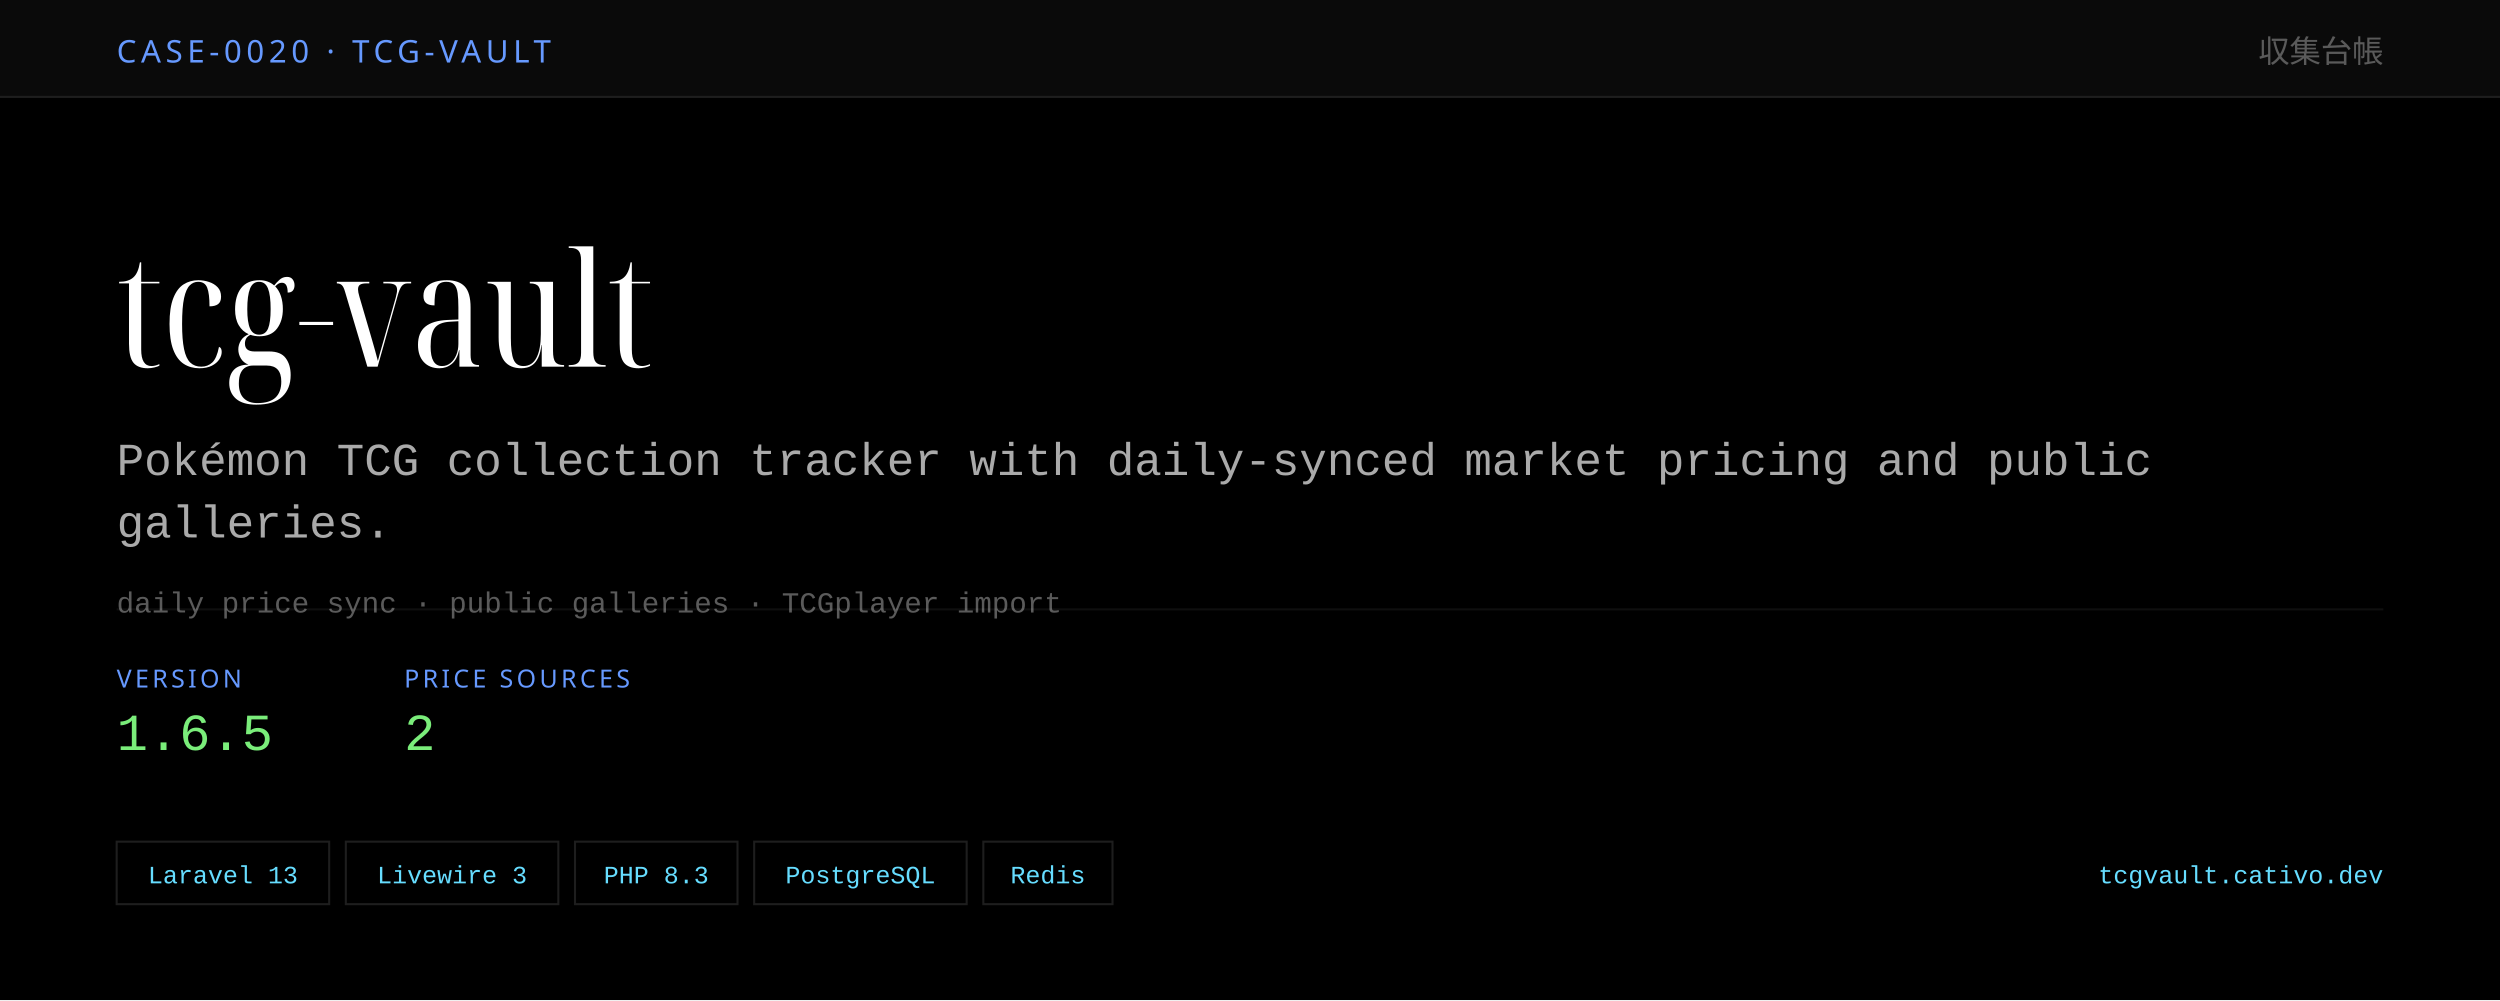
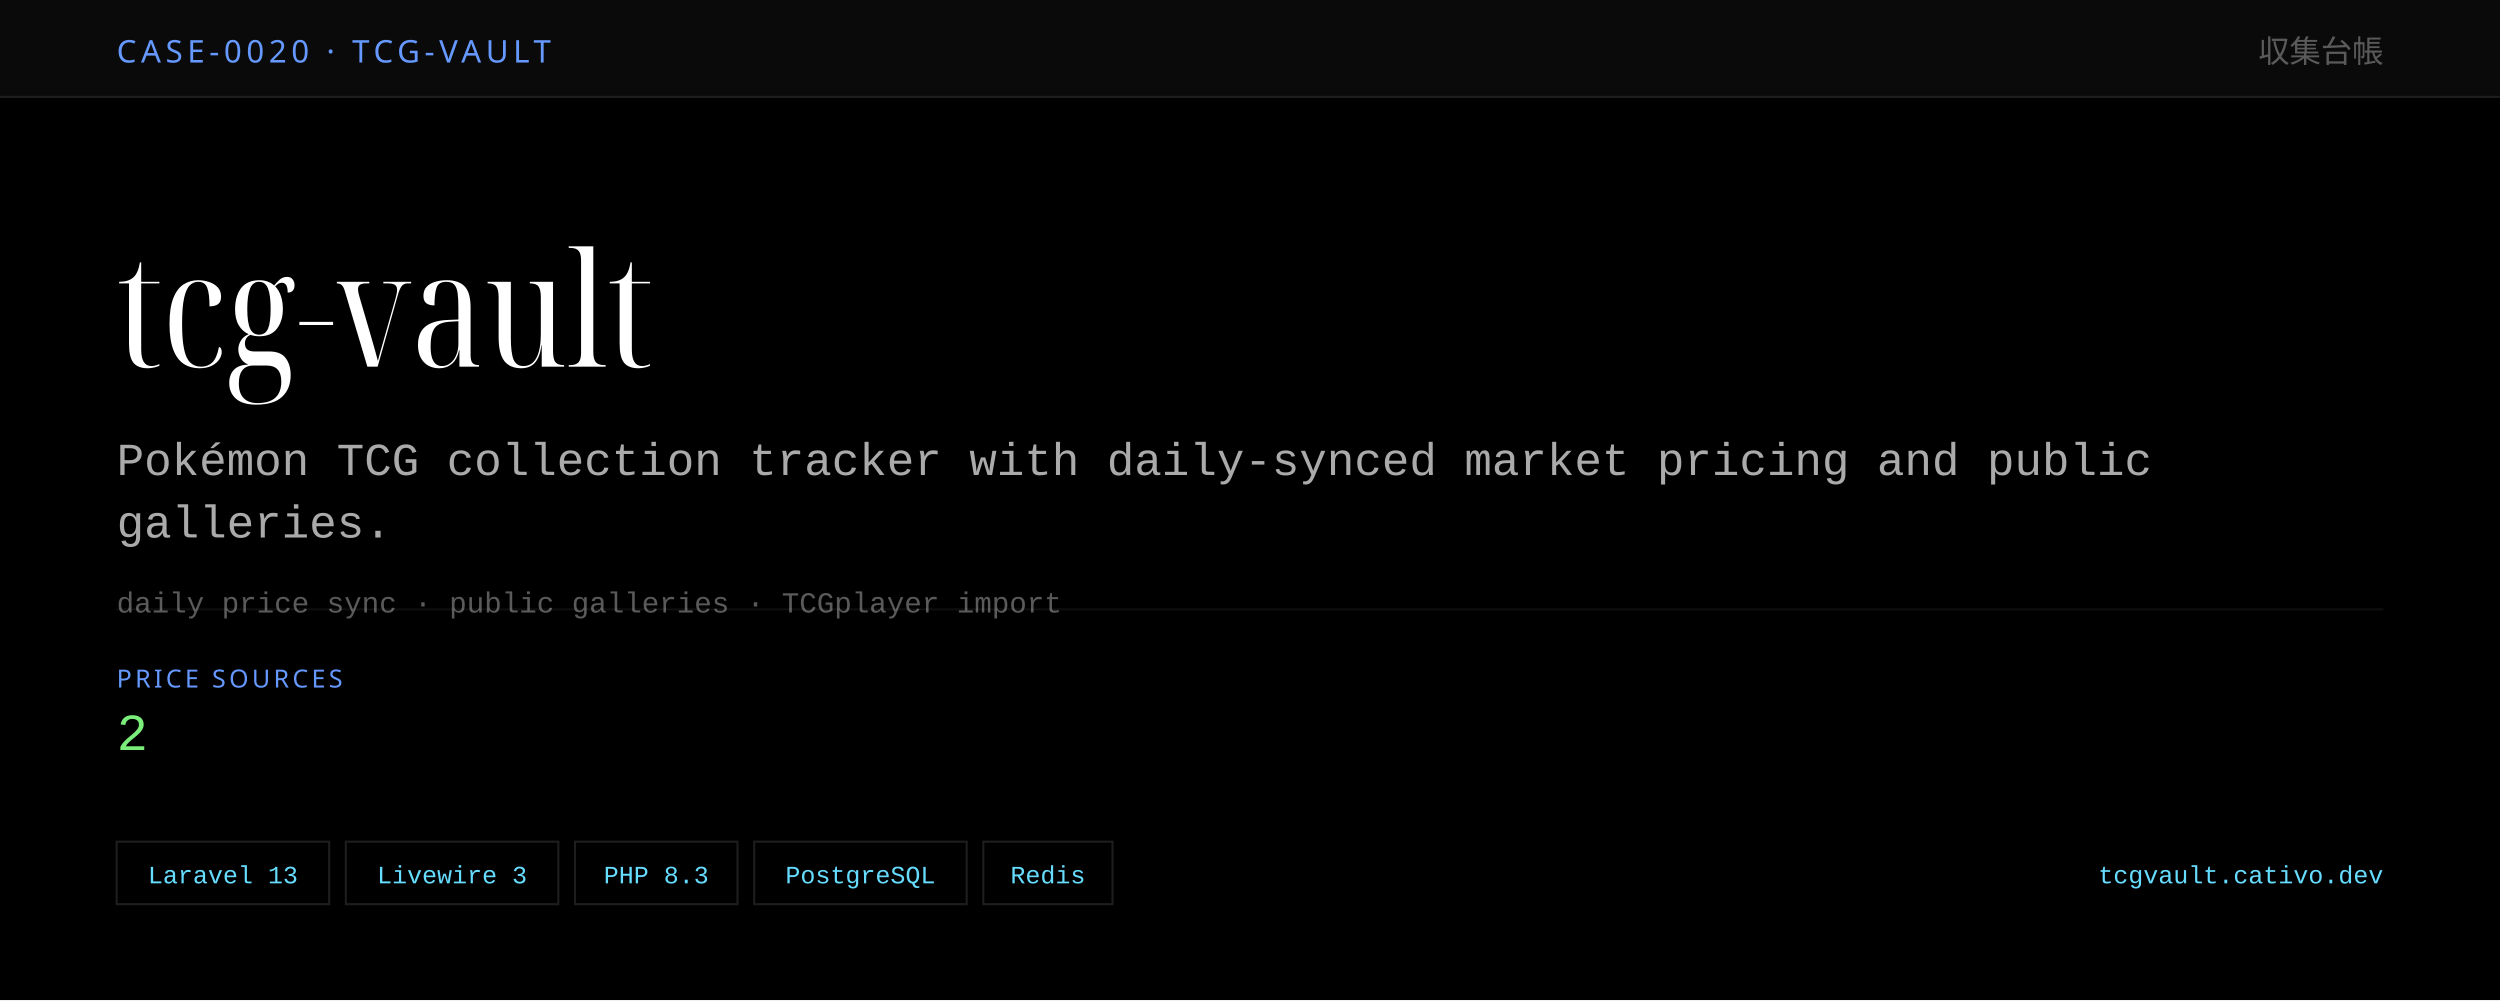
<svg xmlns="http://www.w3.org/2000/svg" viewBox="0 0 1200 480" width="1200" height="480" role="img" aria-label="tcg-vault — Pokémon TCG collection tracker with daily-synced market pricing and public galleries">
  <style>
    .mono  { font-family: 'JetBrains Mono','Cascadia Mono',Consolas,'Courier New',monospace; }
    .stamp { font-family: 'Saira Extra Condensed',Impact,'Arial Narrow',sans-serif; }
    .title { font-family: 'Noto Serif Display','Times New Roman',serif; }
    .kanji { font-family: 'Shippori Mincho B1',YuMincho,serif; }
  </style>
  <rect width="1200" height="480" fill="#000000" />
  <rect width="1200" height="46" fill="#0a0a0a" />
  <rect y="46" width="1200" height="1" fill="rgba(255,255,255,0.12)" />
  <text class="stamp" x="56" y="30" font-size="15" fill="#6699ff" letter-spacing="2.2">CASE-0020 · TCG-VAULT</text>
  <text class="kanji" x="1144" y="30" font-size="15" fill="#5a5a5a" text-anchor="end">収集台帳</text>
  <g transform="translate(56,176) scale(0.82,1)">
    <text class="title" x="0" y="0" font-size="76" fill="#ffffff">tcg-vault</text>
  </g>
  <text class="mono" x="56" y="228" font-size="22" fill="#aaaaaa">Pokémon TCG collection tracker with daily-synced market pricing and public</text>
  <text class="mono" x="56" y="258" font-size="22" fill="#aaaaaa">galleries.</text>
  <text class="mono" x="56" y="294" font-size="14" fill="#5a5a5a">daily price sync · public galleries · TCGplayer import</text>
  <rect x="56" y="292" width="1088" height="1" fill="rgba(255,255,255,0.06)" />
-   <text class="stamp" x="56" y="330" font-size="12" fill="#6699ff" letter-spacing="1.6">VERSION</text>
-   <text class="mono" x="56" y="360" font-size="25" fill="#7aed7a">1.6.5</text>
-   <text class="stamp" x="194" y="330" font-size="12" fill="#6699ff" letter-spacing="1.6">PRICE SOURCES</text>
-   <text class="mono" x="194" y="360" font-size="25" fill="#7aed7a">2</text>
+   <text class="stamp" x="56" y="330" font-size="12" fill="#6699ff" letter-spacing="1.6">PRICE SOURCES</text>
+   <text class="mono" x="56" y="360" font-size="25" fill="#7aed7a">2</text>
  <rect x="56" y="404" width="102" height="30" fill="none" stroke="rgba(255,255,255,0.12)" />
  <text class="mono" x="107" y="424" font-size="12" fill="#66ddff" text-anchor="middle">Laravel 13</text>
  <rect x="166" y="404" width="102" height="30" fill="none" stroke="rgba(255,255,255,0.12)" />
  <text class="mono" x="217" y="424" font-size="12" fill="#66ddff" text-anchor="middle">Livewire 3</text>
  <rect x="276" y="404" width="78" height="30" fill="none" stroke="rgba(255,255,255,0.12)" />
  <text class="mono" x="315" y="424" font-size="12" fill="#66ddff" text-anchor="middle">PHP 8.3</text>
  <rect x="362" y="404" width="102" height="30" fill="none" stroke="rgba(255,255,255,0.12)" />
  <text class="mono" x="413" y="424" font-size="12" fill="#66ddff" text-anchor="middle">PostgreSQL</text>
  <rect x="472" y="404" width="62" height="30" fill="none" stroke="rgba(255,255,255,0.12)" />
  <text class="mono" x="503" y="424" font-size="12" fill="#66ddff" text-anchor="middle">Redis</text>
  <text class="mono" x="1144" y="424" font-size="12" fill="#66ddff" text-anchor="end">tcgvault.cativo.dev</text>
</svg>
